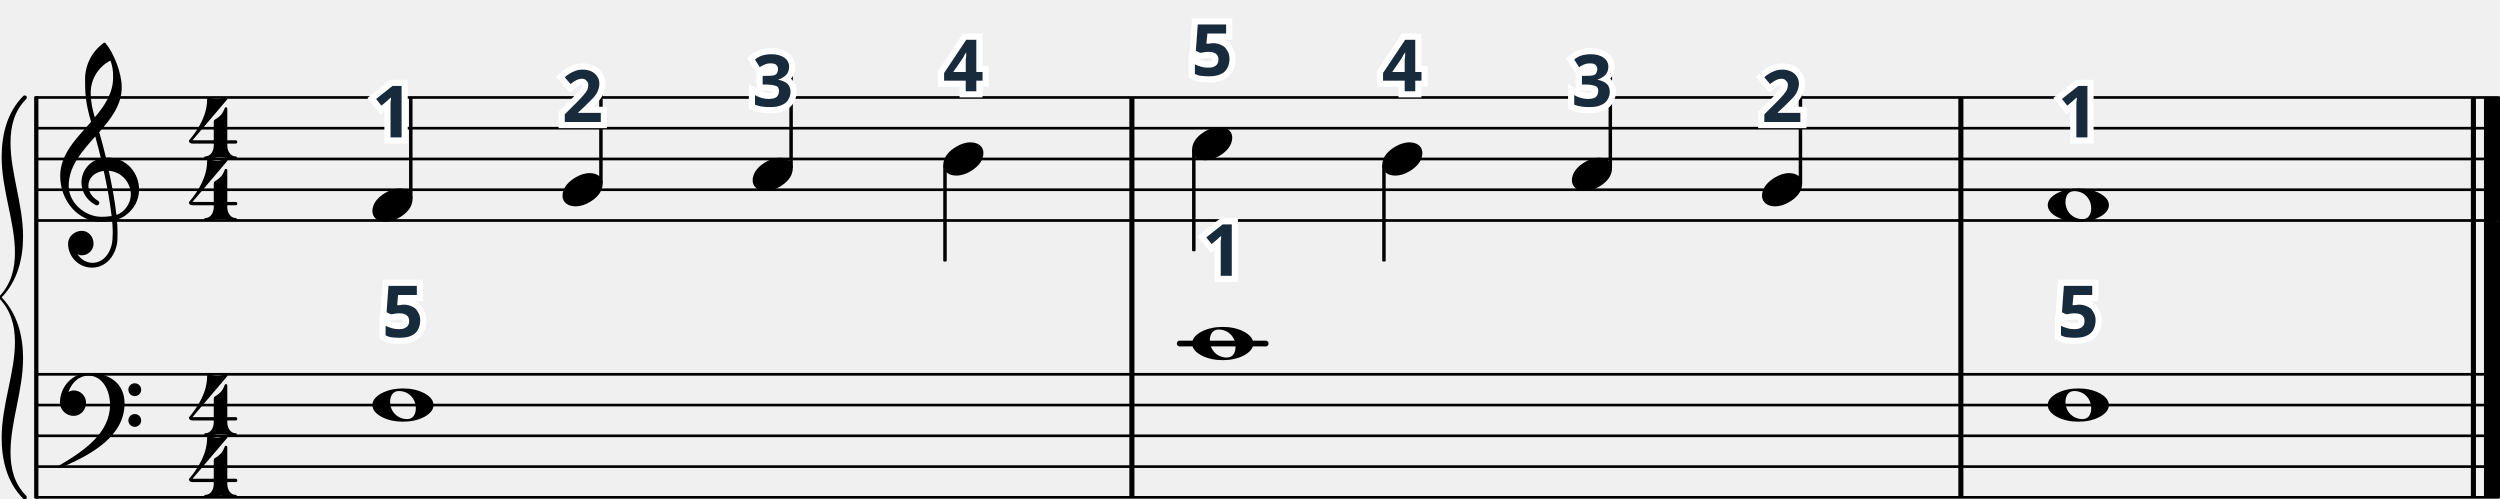
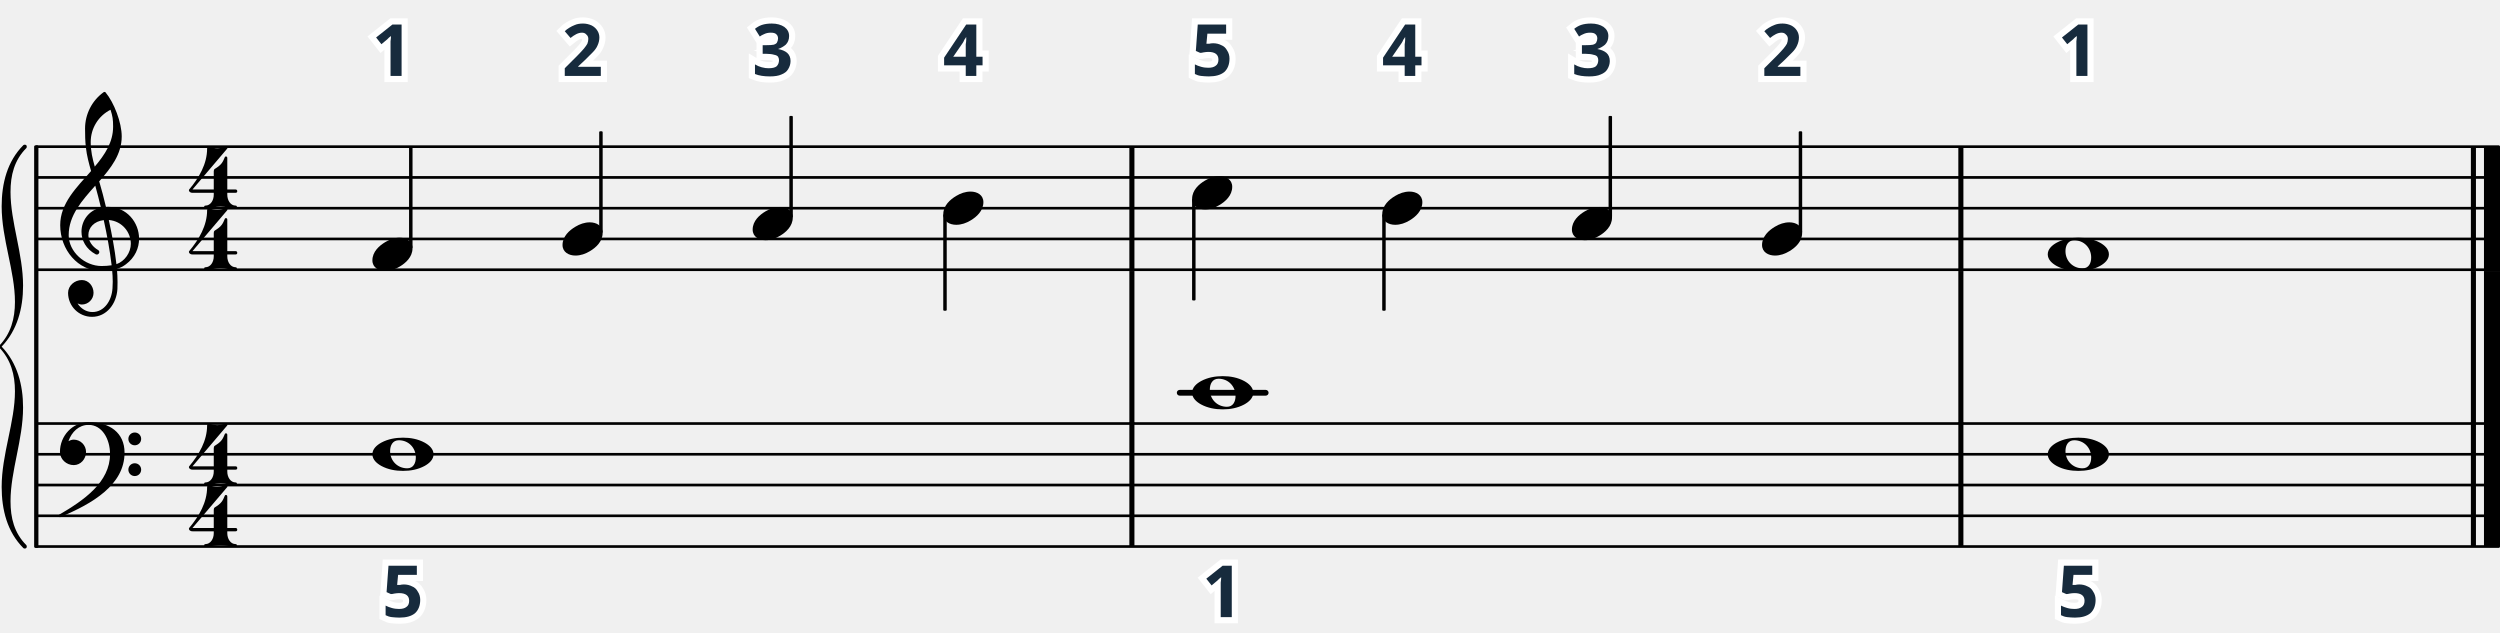
- <svg xmlns="http://www.w3.org/2000/svg" version="1.2" viewBox="-1.149 -1.388 81.272 16.214" color="black">
+ <svg xmlns="http://www.w3.org/2000/svg" version="1.2" viewBox="-1.149 -2.988 81.272 20.564" color="black">
  <style type="text/css">

tspan { white-space: pre; }

</style>
  <g transform="translate(0, 5.78)">
    <line stroke-linejoin="round" stroke-linecap="round" stroke-width="0.087" stroke="currentColor" x1="0.043" y1="0" x2="80.079" y2="0" />
  </g>
  <g transform="translate(0, 4.78)">
    <line stroke-linejoin="round" stroke-linecap="round" stroke-width="0.087" stroke="currentColor" x1="0.043" y1="0" x2="80.079" y2="0" />
  </g>
  <g transform="translate(0, 3.78)">
    <line stroke-linejoin="round" stroke-linecap="round" stroke-width="0.087" stroke="currentColor" x1="0.043" y1="0" x2="80.079" y2="0" />
  </g>
  <g transform="translate(0, 2.78)">
    <line stroke-linejoin="round" stroke-linecap="round" stroke-width="0.087" stroke="currentColor" x1="0.043" y1="0" x2="80.079" y2="0" />
  </g>
  <g transform="translate(0, 1.78)">
    <line stroke-linejoin="round" stroke-linecap="round" stroke-width="0.087" stroke="currentColor" x1="0.043" y1="0" x2="80.079" y2="0" />
  </g>
  <g transform="translate(62.514, -0)">
    <rect x="0" y="5.823" width="0.165" height="4.957" ry="0" fill="currentColor" />
  </g>
  <g transform="translate(35.565, 3.78)">
    <rect x="0" y="-2" width="0.165" height="4.043" ry="0" fill="currentColor" />
  </g>
  <g transform="translate(79.602, 3.78)">
    <rect x="0" y="-2" width="0.521" height="4.043" ry="0" fill="currentColor" />
  </g>
  <g transform="translate(79.176, 3.78)">
    <rect x="0" y="-2" width="0.165" height="4.043" ry="0" fill="currentColor" />
  </g>
  <g transform="translate(35.565, 12.78)">
    <rect x="0" y="-2.043" width="0.165" height="4.043" ry="0" fill="currentColor" />
  </g>
  <g transform="translate(79.602, 12.78)">
    <rect x="0" y="-2.043" width="0.521" height="4.043" ry="0" fill="currentColor" />
  </g>
  <g transform="translate(79.176, 12.78)">
    <rect x="0" y="-2.043" width="0.165" height="4.043" ry="0" fill="currentColor" />
  </g>
  <g transform="translate(79.602, -0)">
    <rect x="0" y="5.823" width="0.521" height="4.957" ry="0" fill="currentColor" />
  </g>
  <g transform="translate(79.176, -0)">
    <rect x="0" y="5.823" width="0.165" height="4.957" ry="0" fill="currentColor" />
  </g>
  <g transform="translate(62.514, 12.78)">
    <rect x="0" y="-2.043" width="0.165" height="4.043" ry="0" fill="currentColor" />
  </g>
  <g transform="translate(35.565, -0)">
    <rect x="0" y="5.823" width="0.165" height="4.957" ry="0" fill="currentColor" />
  </g>
  <g transform="translate(62.514, 3.78)">
    <rect x="0" y="-2" width="0.165" height="4.043" ry="0" fill="currentColor" />
  </g>
  <g transform="translate(0, 14.78)">
    <line stroke-linejoin="round" stroke-linecap="round" stroke-width="0.087" stroke="currentColor" x1="0.043" y1="0" x2="80.079" y2="0" />
  </g>
  <g transform="translate(0, 13.78)">
    <line stroke-linejoin="round" stroke-linecap="round" stroke-width="0.087" stroke="currentColor" x1="0.043" y1="0" x2="80.079" y2="0" />
  </g>
  <g transform="translate(0, 12.78)">
    <line stroke-linejoin="round" stroke-linecap="round" stroke-width="0.087" stroke="currentColor" x1="0.043" y1="0" x2="80.079" y2="0" />
  </g>
  <g transform="translate(0, 11.78)">
    <line stroke-linejoin="round" stroke-linecap="round" stroke-width="0.087" stroke="currentColor" x1="0.043" y1="0" x2="80.079" y2="0" />
  </g>
  <g transform="translate(0, 10.78)">
    <line stroke-linejoin="round" stroke-linecap="round" stroke-width="0.087" stroke="currentColor" x1="0.043" y1="0" x2="80.079" y2="0" />
  </g>
  <g transform="translate(0, 9.78)">
    <rect x="37.108" y="-0.093" width="2.983" height="0.187" ry="0.093" fill="currentColor" />
  </g>
  <g transform="translate(51.201, 3.78)">
    <rect x="-0.057" y="-3" width="0.113" height="3.303" ry="0.032" fill="currentColor" />
  </g>
  <g>
    <g transform="translate(56.133, 4.78)">
      <path transform="scale(0.004, -0.004)" d="M222 135c53 0 104 -27 104 -86c0 -71 -56 -120 -103 -148c-36 -22 -76 -36 -118 -36c-53 0 -105 27 -105 86c0 71 57 120 104 148c36 22 76 36 118 36z" fill="currentColor" />
    </g>
  </g>
  <g transform="translate(57.382, 3.78)">
    <rect x="-0.057" y="-2.5" width="0.113" height="3.303" ry="0.032" fill="currentColor" />
  </g>
  <g>
    <g transform="translate(65.421, 5.28)">
      <path transform="scale(0.004, -0.004)" d="M215 114c-50 0 -71 -42 -71 -88c0 -79 60 -140 139 -140c50 0 70 42 70 88c0 79 -59 140 -138 140zM497 0c0 -43 -35 -74 -73 -95c-54 -29 -114 -40 -175 -40s-122 11 -176 40c-38 21 -73 52 -73 95s35 74 73 95c54 29 115 40 176 40s121 -11 175 -40 c38 -21 73 -52 73 -95z" fill="currentColor" />
    </g>
  </g>
  <g>
    <g transform="translate(49.952, 4.28)">
      <path transform="scale(0.004, -0.004)" d="M222 135c53 0 104 -27 104 -86c0 -71 -56 -120 -103 -148c-36 -22 -76 -36 -118 -36c-53 0 -105 27 -105 86c0 71 57 120 104 148c36 22 76 36 118 36z" fill="currentColor" />
    </g>
  </g>
  <g transform="translate(43.842, 3.78)">
    <rect x="-0.057" y="0.197" width="0.113" height="3.137" ry="0.032" fill="currentColor" />
  </g>
  <g>
    <g transform="translate(43.786, 3.78)">
      <path transform="scale(0.004, -0.004)" d="M222 135c53 0 104 -27 104 -86c0 -71 -56 -120 -103 -148c-36 -22 -76 -36 -118 -36c-53 0 -105 27 -105 86c0 71 57 120 104 148c36 22 76 36 118 36z" fill="currentColor" />
    </g>
  </g>
  <g>
    <g transform="translate(65.421, 11.78)">
      <path transform="scale(0.004, -0.004)" d="M215 114c-50 0 -71 -42 -71 -88c0 -79 60 -140 139 -140c50 0 70 42 70 88c0 79 -59 140 -138 140zM497 0c0 -43 -35 -74 -73 -95c-54 -29 -114 -40 -175 -40s-122 11 -176 40c-38 21 -73 52 -73 95s35 74 73 95c54 29 115 40 176 40s121 -11 175 -40 c38 -21 73 -52 73 -95z" fill="currentColor" />
    </g>
  </g>
  <g>
    <g transform="translate(17.138, 4.78)">
      <path transform="scale(0.004, -0.004)" d="M222 135c53 0 104 -27 104 -86c0 -71 -56 -120 -103 -148c-36 -22 -76 -36 -118 -36c-53 0 -105 27 -105 86c0 71 57 120 104 148c36 22 76 36 118 36z" fill="currentColor" />
    </g>
  </g>
  <g transform="translate(18.387, 3.78)">
    <rect x="-0.057" y="-2.5" width="0.113" height="3.303" ry="0.032" fill="currentColor" />
  </g>
  <g transform="translate(-0.339, 8.28)">
    <path transform="scale(0.004, -0.004)" d="M-189 -1140c0 267 108 525 108 777c0 135 -33 258 -129 357c-3 3 -3 3 -3 6s0 3 3 6c96 99 129 222 129 357c0 252 -108 510 -108 777c0 186 45 366 177 498c3 3 9 3 12 3c9 0 15 -6 15 -15c0 -3 0 -9 -3 -12c-99 -99 -129 -222 -129 -357c0 -246 102 -501 102 -762 c0 -186 -48 -363 -174 -495c126 -132 174 -309 174 -495c0 -261 -102 -516 -102 -762c0 -135 30 -258 129 -357c3 -3 3 -9 3 -12c0 -9 -6 -15 -15 -15c-3 0 -9 0 -12 3c-132 132 -177 312 -177 498z" fill="currentColor" />
  </g>
  <g transform="translate(-0.039, 8.28)">
    <rect x="0" y="-6.543" width="0.139" height="13.087" ry="0.043" fill="currentColor" />
  </g>
  <g>
    <g transform="translate(10.957, 5.28)">
      <path transform="scale(0.004, -0.004)" d="M222 135c53 0 104 -27 104 -86c0 -71 -56 -120 -103 -148c-36 -22 -76 -36 -118 -36c-53 0 -105 27 -105 86c0 71 57 120 104 148c36 22 76 36 118 36z" fill="currentColor" />
    </g>
  </g>
  <g transform="translate(0.8, 4.78)">
    <path transform="scale(0.004, -0.004)" d="M374 260c5 0 10 1 15 1c154 0 254 -127 254 -259c0 -76 -33 -153 -107 -208c-22 -17 -47 -29 -73 -37c3 -36 5 -72 5 -108c0 -19 0 -37 -1 -56c-7 -120 -88 -226 -206 -226c-108 0 -195 87 -195 195c0 58 53 104 112 104c54 0 95 -48 95 -104c0 -52 -43 -95 -95 -95 c-12 0 -24 4 -35 9c26 -41 70 -70 121 -70c96 0 157 93 163 193c1 18 2 35 2 53c0 32 -2 64 -5 96c-29 -5 -58 -8 -89 -8c-188 0 -333 171 -333 372c0 178 133 306 251 440c-18 63 -35 126 -42 191c-6 51 -7 102 -7 154c0 116 55 226 150 295c2 2 5 3 8 3s6 -1 8 -3 c70 -84 132 -246 132 -359c0 -144 -87 -256 -183 -365c20 -69 39 -138 55 -208zM459 -205c69 24 117 96 117 166c0 92 -69 184 -179 193c25 -117 48 -235 62 -359zM71 31c0 -136 131 -251 267 -251c28 0 55 2 82 6c-15 128 -38 247 -64 367c-79 -9 -125 -62 -125 -121 c0 -44 26 -92 82 -124c4 -4 7 -9 7 -14c0 -11 -9 -21 -20 -21c-3 0 -6 1 -9 2c-80 43 -116 114 -116 184c0 88 57 173 158 196c-14 60 -30 119 -46 178c-108 -121 -216 -242 -216 -402zM411 1050c-99 -50 -161 -151 -161 -262c0 -76 15 -137 33 -200c82 97 149 198 149 325 c0 58 -4 84 -21 137z" fill="currentColor" />
  </g>
  <g transform="translate(5, 3.78)">
    <path transform="scale(0.004, -0.004)" d="M208 319c21 13 42 27 57 47c11 15 18 32 25 49c4 9 20 7 20 -7v-256h68c9 0 13 -7 13 -14s-4 -13 -13 -13h-68v-16c0 -45 26 -88 68 -88c7 0 10 -5 10 -10s-3 -11 -10 -11c-41 0 -82 13 -123 13s-82 -13 -123 -13c-7 0 -10 6 -10 11s3 10 10 10c42 0 68 43 68 88v16h-173 c-21 0 -29 13 -29 21c0 2 1 5 2 6c81 96 146 208 146 333c0 8 5 15 12 15h3c22 -7 44 -13 67 -13s45 6 67 13c2 1 2 1 4 1c10 0 16 -10 11 -16l-283 -333h173v147c0 8 2 16 8 20z" fill="currentColor" />
  </g>
  <g transform="translate(5, 5.784)">
    <path transform="scale(0.004, -0.004)" d="M208 319c21 13 42 27 57 47c11 15 18 32 25 49c4 9 20 7 20 -7v-256h68c9 0 13 -7 13 -14s-4 -13 -13 -13h-68v-16c0 -45 26 -88 68 -88c7 0 10 -5 10 -10s-3 -11 -10 -11c-41 0 -82 13 -123 13s-82 -13 -123 -13c-7 0 -10 6 -10 11s3 10 10 10c42 0 68 43 68 88v16h-173 c-21 0 -29 13 -29 21c0 2 1 5 2 6c81 96 146 208 146 333c0 8 5 15 12 15h3c22 -7 44 -13 67 -13s45 6 67 13c2 1 2 1 4 1c10 0 16 -10 11 -16l-283 -333h173v147c0 8 2 16 8 20z" fill="currentColor" />
  </g>
  <g>
    <g transform="translate(10.957, 11.78)">
      <path transform="scale(0.004, -0.004)" d="M215 114c-50 0 -71 -42 -71 -88c0 -79 60 -140 139 -140c50 0 70 42 70 88c0 79 -59 140 -138 140zM497 0c0 -43 -35 -74 -73 -95c-54 -29 -114 -40 -175 -40s-122 11 -176 40c-38 21 -73 52 -73 95s35 74 73 95c54 29 115 40 176 40s121 -11 175 -40 c38 -21 73 -52 73 -95z" fill="currentColor" />
    </g>
  </g>
  <g transform="translate(0.8, 11.78)">
    <path transform="scale(0.004, -0.004)" d="M556 -125c0 29 23 52 52 52s52 -23 52 -52s-23 -52 -52 -52s-52 23 -52 52zM556 125c0 29 23 52 52 52s52 -23 52 -52s-23 -52 -52 -52s-52 23 -52 52zM233 261c171 0 292 -86 292 -248c0 -263 -264 -415 -517 -521c-2 -2 -5 -3 -8 -3c-6 0 -11 5 -11 11c0 3 1 6 3 8 c203 118 415 265 415 494c0 121 -64 237 -174 237c-79 0 -138 -57 -164 -133c14 8 28 13 43 13c55 0 100 -45 100 -100c0 -58 -44 -107 -100 -107c-60 0 -112 48 -112 107c0 132 103 242 233 242z" fill="currentColor" />
  </g>
  <g transform="translate(5, 12.78)">
    <path transform="scale(0.004, -0.004)" d="M208 319c21 13 42 27 57 47c11 15 18 32 25 49c4 9 20 7 20 -7v-256h68c9 0 13 -7 13 -14s-4 -13 -13 -13h-68v-16c0 -45 26 -88 68 -88c7 0 10 -5 10 -10s-3 -11 -10 -11c-41 0 -82 13 -123 13s-82 -13 -123 -13c-7 0 -10 6 -10 11s3 10 10 10c42 0 68 43 68 88v16h-173 c-21 0 -29 13 -29 21c0 2 1 5 2 6c81 96 146 208 146 333c0 8 5 15 12 15h3c22 -7 44 -13 67 -13s45 6 67 13c2 1 2 1 4 1c10 0 16 -10 11 -16l-283 -333h173v147c0 8 2 16 8 20z" fill="currentColor" />
  </g>
  <g transform="translate(5, 14.784)">
    <path transform="scale(0.004, -0.004)" d="M208 319c21 13 42 27 57 47c11 15 18 32 25 49c4 9 20 7 20 -7v-256h68c9 0 13 -7 13 -14s-4 -13 -13 -13h-68v-16c0 -45 26 -88 68 -88c7 0 10 -5 10 -10s-3 -11 -10 -11c-41 0 -82 13 -123 13s-82 -13 -123 -13c-7 0 -10 6 -10 11s3 10 10 10c42 0 68 43 68 88v16h-173 c-21 0 -29 13 -29 21c0 2 1 5 2 6c81 96 146 208 146 333c0 8 5 15 12 15h3c22 -7 44 -13 67 -13s45 6 67 13c2 1 2 1 4 1c10 0 16 -10 11 -16l-283 -333h173v147c0 8 2 16 8 20z" fill="currentColor" />
  </g>
  <g transform="translate(12.206, 3.78)">
    <rect x="-0.057" y="-2" width="0.113" height="3.303" ry="0.032" fill="currentColor" />
  </g>
  <g>
    <g transform="translate(37.605, 9.78)">
      <path transform="scale(0.004, -0.004)" d="M215 114c-50 0 -71 -42 -71 -88c0 -79 60 -140 139 -140c50 0 70 42 70 88c0 79 -59 140 -138 140zM497 0c0 -43 -35 -74 -73 -95c-54 -29 -114 -40 -175 -40s-122 11 -176 40c-38 21 -73 52 -73 95s35 74 73 95c54 29 115 40 176 40s121 -11 175 -40 c38 -21 73 -52 73 -95z" fill="currentColor" />
    </g>
  </g>
  <g>
    <g transform="translate(37.605, 3.28)">
      <path transform="scale(0.004, -0.004)" d="M222 135c53 0 104 -27 104 -86c0 -71 -56 -120 -103 -148c-36 -22 -76 -36 -118 -36c-53 0 -105 27 -105 86c0 71 57 120 104 148c36 22 76 36 118 36z" fill="currentColor" />
    </g>
  </g>
  <g transform="translate(37.661, 3.78)">
    <rect x="-0.057" y="-0.303" width="0.113" height="3.303" ry="0.032" fill="currentColor" />
  </g>
  <g>
    <g transform="translate(23.319, 4.28)">
      <path transform="scale(0.004, -0.004)" d="M222 135c53 0 104 -27 104 -86c0 -71 -56 -120 -103 -148c-36 -22 -76 -36 -118 -36c-53 0 -105 27 -105 86c0 71 57 120 104 148c36 22 76 36 118 36z" fill="currentColor" />
    </g>
  </g>
  <g transform="translate(24.569, 3.78)">
    <rect x="-0.057" y="-3" width="0.113" height="3.303" ry="0.032" fill="currentColor" />
  </g>
  <g transform="translate(29.572, 3.78)">
    <rect x="-0.057" y="0.197" width="0.113" height="3.137" ry="0.032" fill="currentColor" />
  </g>
  <g>
    <g transform="translate(29.516, 3.78)">
      <path transform="scale(0.004, -0.004)" d="M222 135c53 0 104 -27 104 -86c0 -71 -56 -120 -103 -148c-36 -22 -76 -36 -118 -36c-53 0 -105 27 -105 86c0 71 57 120 104 148c36 22 76 36 118 36z" fill="currentColor" />
    </g>
  </g>
  <g aria-label="ゆびばんごう">
-     <text x="11.951" y="9.58" font-size="2.35" font-family="sans-serif" font-weight="bold" text-anchor="middle" fill="#172b3d" stroke="white" stroke-width=".4" paint-order="stroke">5</text>
-     <text x="11.61" y="3.08" font-size="2.35" font-family="sans-serif" font-weight="bold" text-anchor="middle" fill="#172b3d" stroke="white" stroke-width=".4" paint-order="stroke">1</text>
-     <text x="17.791" y="2.58" font-size="2.35" font-family="sans-serif" font-weight="bold" text-anchor="middle" fill="#172b3d" stroke="white" stroke-width=".4" paint-order="stroke">2</text>
-     <text x="23.972" y="2.08" font-size="2.35" font-family="sans-serif" font-weight="bold" text-anchor="middle" fill="#172b3d" stroke="white" stroke-width=".4" paint-order="stroke">3</text>
-     <text x="30.169" y="1.58" font-size="2.35" font-family="sans-serif" font-weight="bold" text-anchor="middle" fill="#172b3d" stroke="white" stroke-width=".4" paint-order="stroke">4</text>
-     <text x="38.599" y="7.58" font-size="2.35" font-family="sans-serif" font-weight="bold" text-anchor="middle" fill="#172b3d" stroke="white" stroke-width=".4" paint-order="stroke">1</text>
-     <text x="38.258" y="1.08" font-size="2.35" font-family="sans-serif" font-weight="bold" text-anchor="middle" fill="#172b3d" stroke="white" stroke-width=".4" paint-order="stroke">5</text>
-     <text x="44.439" y="1.58" font-size="2.35" font-family="sans-serif" font-weight="bold" text-anchor="middle" fill="#172b3d" stroke="white" stroke-width=".4" paint-order="stroke">4</text>
-     <text x="50.605" y="2.08" font-size="2.35" font-family="sans-serif" font-weight="bold" text-anchor="middle" fill="#172b3d" stroke="white" stroke-width=".4" paint-order="stroke">3</text>
-     <text x="56.786" y="2.58" font-size="2.35" font-family="sans-serif" font-weight="bold" text-anchor="middle" fill="#172b3d" stroke="white" stroke-width=".4" paint-order="stroke">2</text>
-     <text x="66.416" y="9.58" font-size="2.35" font-family="sans-serif" font-weight="bold" text-anchor="middle" fill="#172b3d" stroke="white" stroke-width=".4" paint-order="stroke">5</text>
-     <text x="66.416" y="3.08" font-size="2.35" font-family="sans-serif" font-weight="bold" text-anchor="middle" fill="#172b3d" stroke="white" stroke-width=".4" paint-order="stroke">1</text>
+     <text x="11.951" y="17.076" font-size="2.35" font-family="sans-serif" font-weight="bold" text-anchor="middle" fill="#172b3d" stroke="white" stroke-width=".4" paint-order="stroke">5</text>
+     <text x="11.61" y="-0.52" font-size="2.35" font-family="sans-serif" font-weight="bold" text-anchor="middle" fill="#172b3d" stroke="white" stroke-width=".4" paint-order="stroke">1</text>
+     <text x="17.791" y="-0.52" font-size="2.35" font-family="sans-serif" font-weight="bold" text-anchor="middle" fill="#172b3d" stroke="white" stroke-width=".4" paint-order="stroke">2</text>
+     <text x="23.972" y="-0.52" font-size="2.35" font-family="sans-serif" font-weight="bold" text-anchor="middle" fill="#172b3d" stroke="white" stroke-width=".4" paint-order="stroke">3</text>
+     <text x="30.169" y="-0.52" font-size="2.35" font-family="sans-serif" font-weight="bold" text-anchor="middle" fill="#172b3d" stroke="white" stroke-width=".4" paint-order="stroke">4</text>
+     <text x="38.599" y="17.076" font-size="2.35" font-family="sans-serif" font-weight="bold" text-anchor="middle" fill="#172b3d" stroke="white" stroke-width=".4" paint-order="stroke">1</text>
+     <text x="38.258" y="-0.52" font-size="2.35" font-family="sans-serif" font-weight="bold" text-anchor="middle" fill="#172b3d" stroke="white" stroke-width=".4" paint-order="stroke">5</text>
+     <text x="44.439" y="-0.52" font-size="2.35" font-family="sans-serif" font-weight="bold" text-anchor="middle" fill="#172b3d" stroke="white" stroke-width=".4" paint-order="stroke">4</text>
+     <text x="50.605" y="-0.52" font-size="2.35" font-family="sans-serif" font-weight="bold" text-anchor="middle" fill="#172b3d" stroke="white" stroke-width=".4" paint-order="stroke">3</text>
+     <text x="56.786" y="-0.52" font-size="2.35" font-family="sans-serif" font-weight="bold" text-anchor="middle" fill="#172b3d" stroke="white" stroke-width=".4" paint-order="stroke">2</text>
+     <text x="66.416" y="17.076" font-size="2.35" font-family="sans-serif" font-weight="bold" text-anchor="middle" fill="#172b3d" stroke="white" stroke-width=".4" paint-order="stroke">5</text>
+     <text x="66.416" y="-0.52" font-size="2.35" font-family="sans-serif" font-weight="bold" text-anchor="middle" fill="#172b3d" stroke="white" stroke-width=".4" paint-order="stroke">1</text>
  </g>
</svg>
